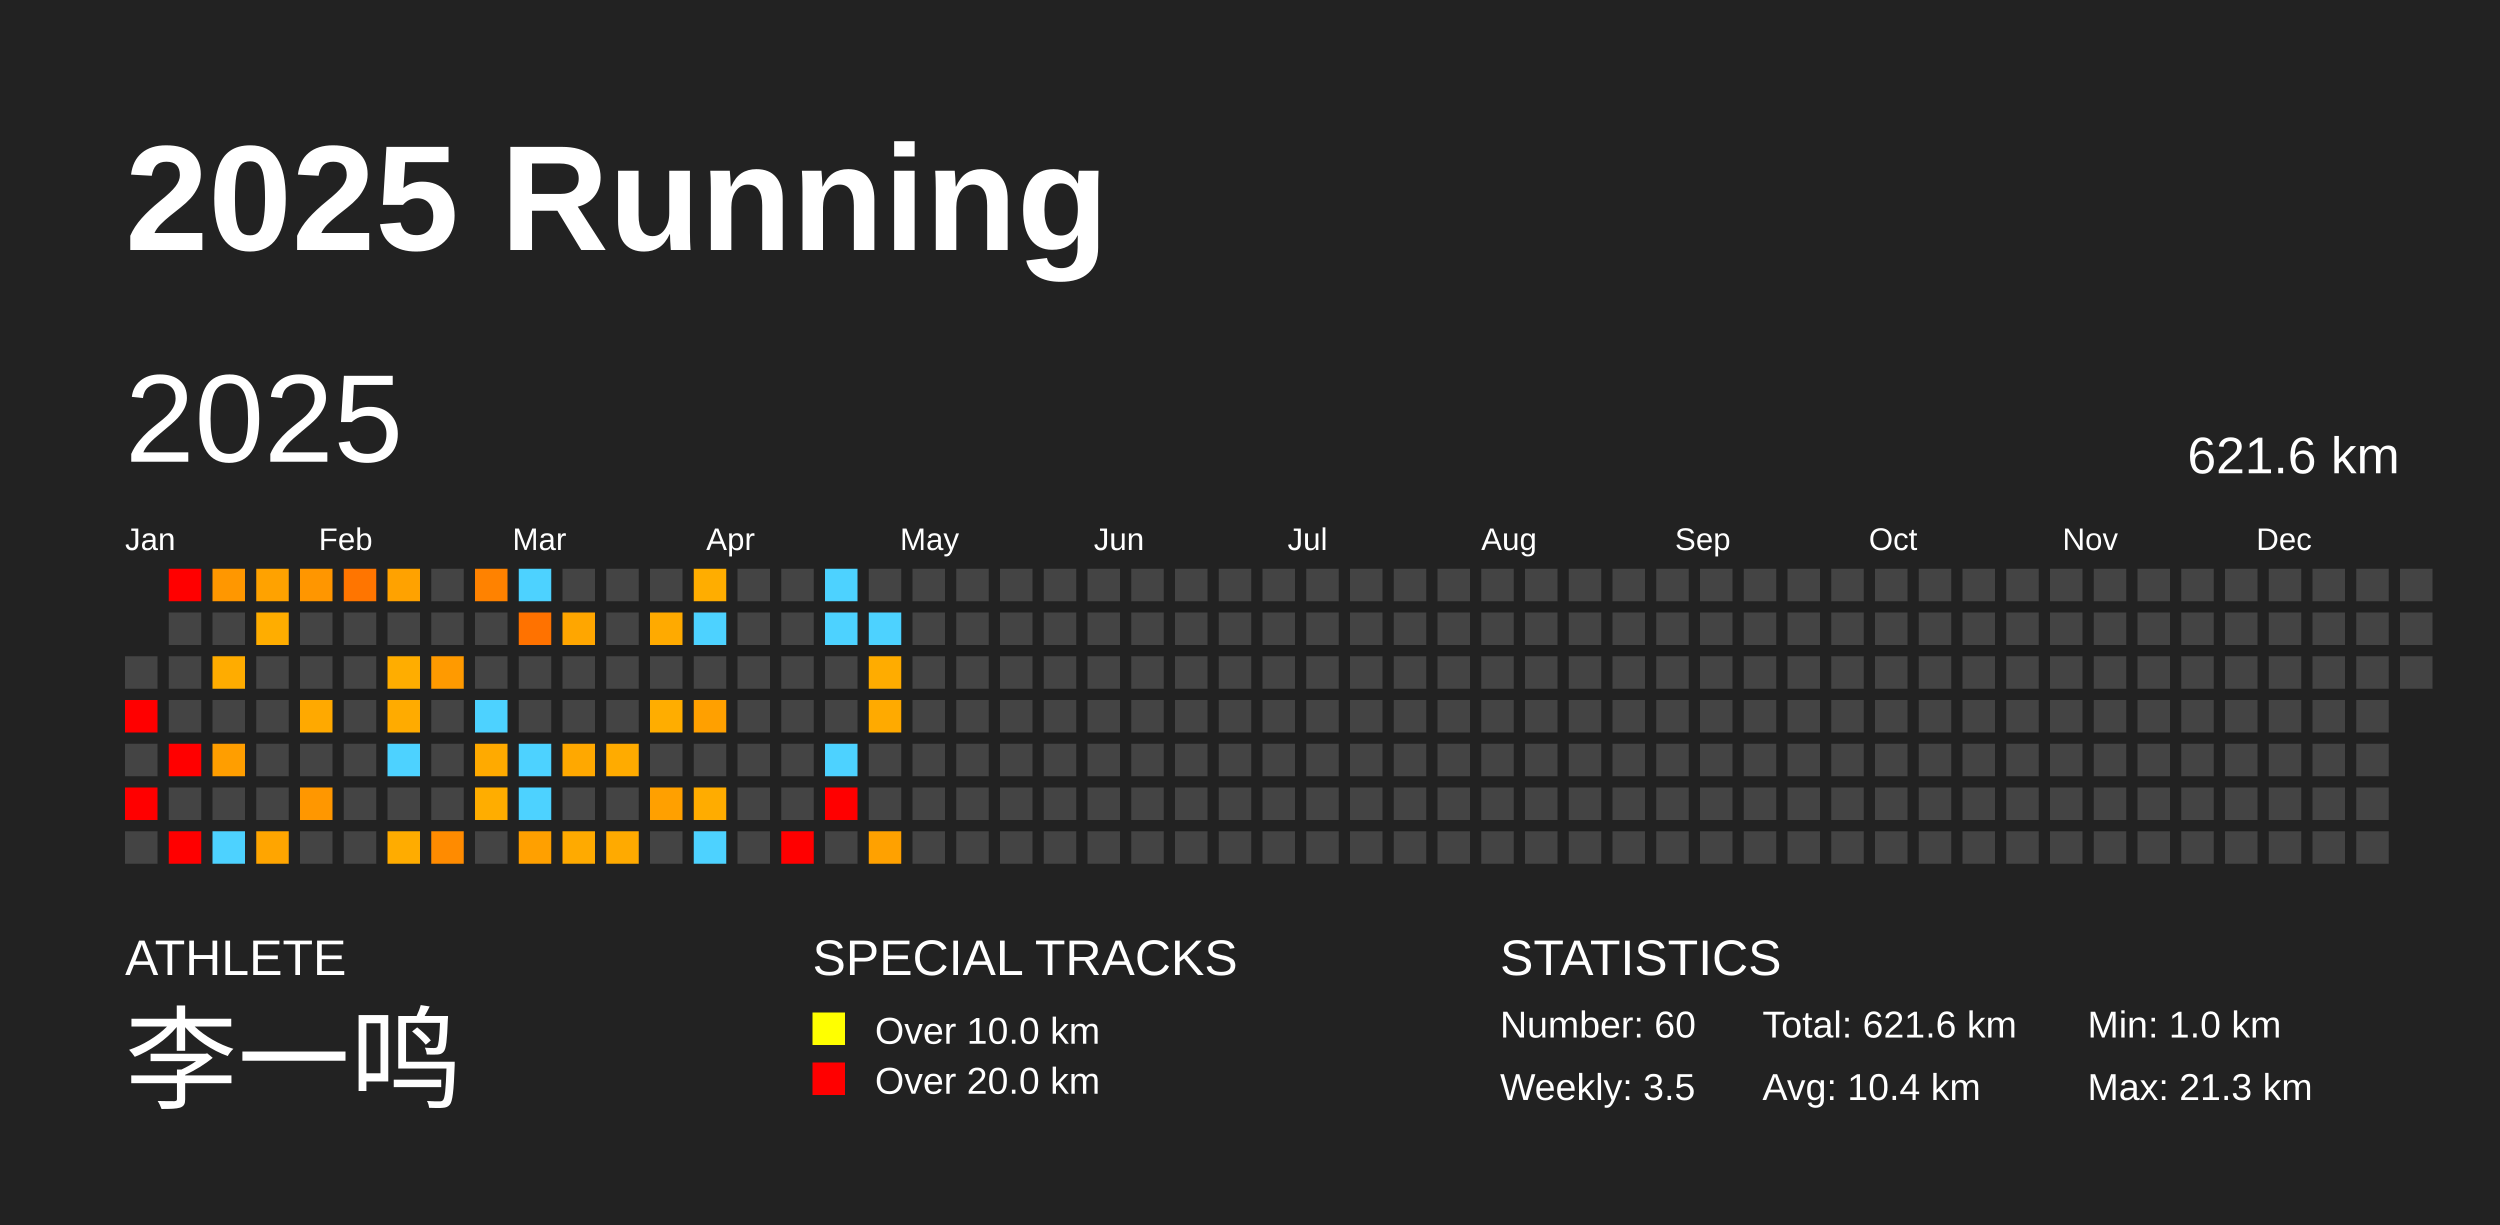
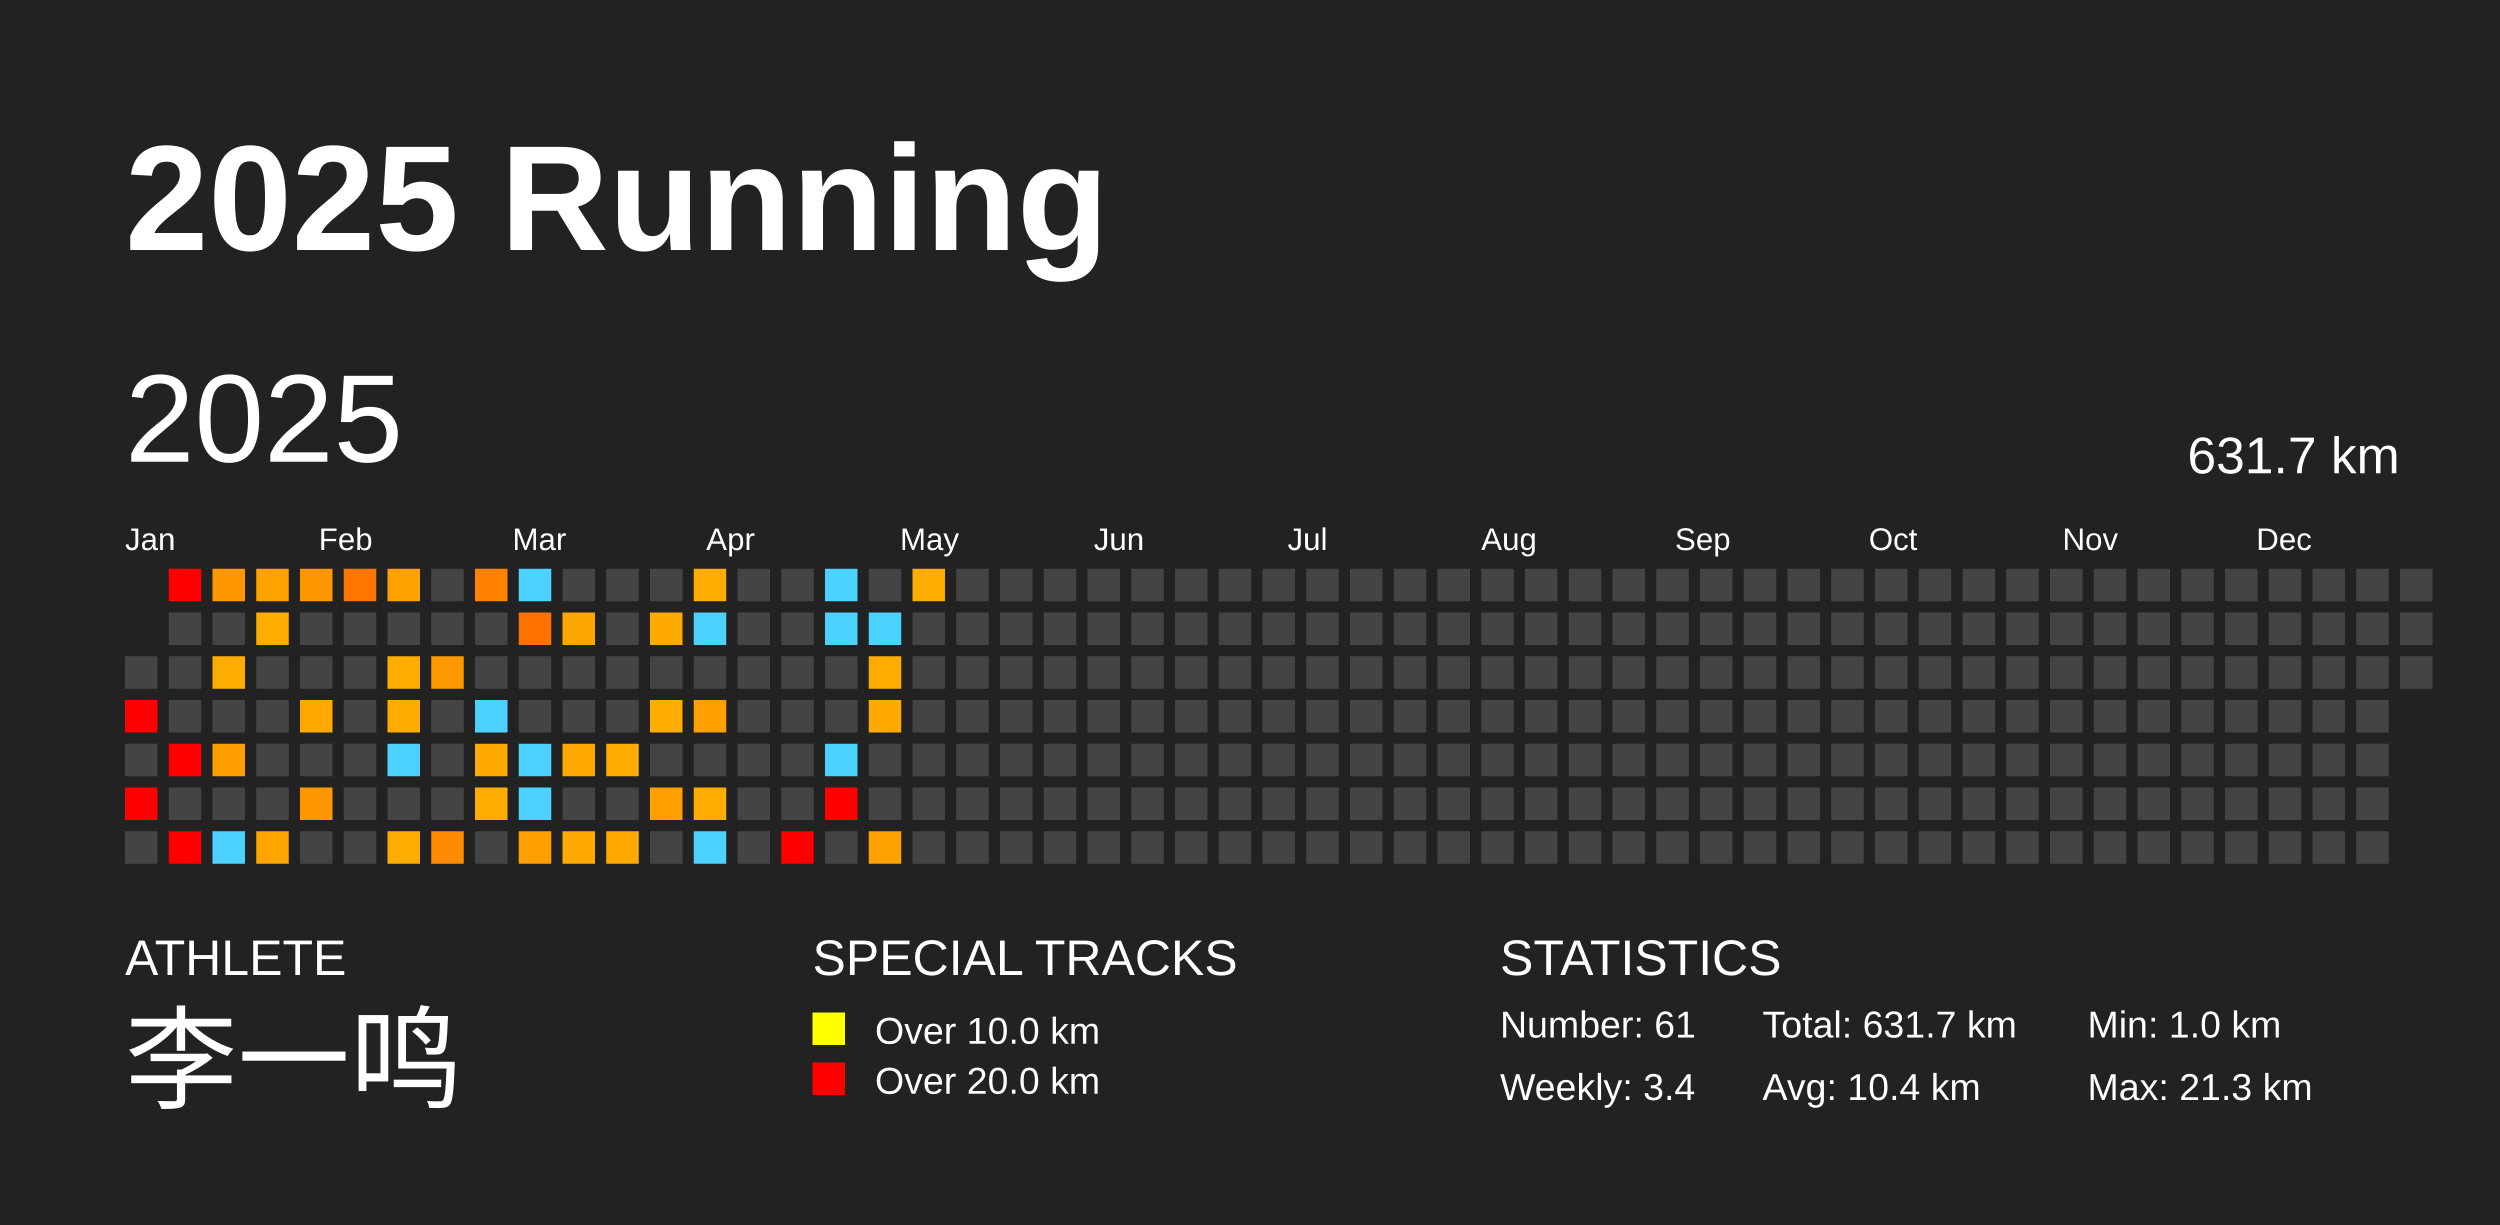
<svg xmlns="http://www.w3.org/2000/svg" baseProfile="full" height="98mm" version="1.1" viewBox="0,0,200,98" width="200mm">
  <defs />
  <rect fill="#222222" height="98" width="200" x="0" y="0" />
  <text fill="#FFFFFF" style="font-size:12px; font-family:Arial; font-weight:bold;" x="10" y="20">2025 Running</text>
  <text fill="#FFFFFF" style="font-size:4px; font-family:Arial" x="10" y="78">ATHLETE</text>
  <text fill="#FFFFFF" style="font-size:9px; font-family:Arial" x="10" y="88">李一鸣</text>
  <text fill="#FFFFFF" style="font-size:4px; font-family:Arial" x="65" y="78">SPECIAL TRACKS</text>
  <rect fill="yellow" height="2.6" width="2.6" x="65" y="81" />
  <text fill="#FFFFFF" style="font-size:3px; font-family:Arial" x="70" y="83.5">Over 10.0 km</text>
  <rect fill="red" height="2.6" width="2.6" x="65" y="85" />
  <text fill="#FFFFFF" style="font-size:3px; font-family:Arial" x="70" y="87.5">Over 20.0 km</text>
  <text fill="#FFFFFF" style="font-size:4px; font-family:Arial" x="120" y="78">STATISTICS</text>
-   <text fill="#FFFFFF" style="font-size:3px; font-family:Arial" x="120" y="83">Number: 60</text>
-   <text fill="#FFFFFF" style="font-size:3px; font-family:Arial" x="120" y="88">Weekly: 3.5</text>
-   <text fill="#FFFFFF" style="font-size:3px; font-family:Arial" x="141" y="83">Total: 621.6 km</text>
+   <text fill="#FFFFFF" style="font-size:3px; font-family:Arial" x="120" y="83">Number: 61</text>
+   <text fill="#FFFFFF" style="font-size:3px; font-family:Arial" x="120" y="88">Weekly: 3.4</text>
+   <text fill="#FFFFFF" style="font-size:3px; font-family:Arial" x="141" y="83">Total: 631.7 km</text>
  <text fill="#FFFFFF" style="font-size:3px; font-family:Arial" x="141" y="88">Avg: 10.4 km</text>
  <text fill="#FFFFFF" style="font-size:3px; font-family:Arial" x="167" y="83">Min: 1.0 km</text>
  <text fill="#FFFFFF" style="font-size:3px; font-family:Arial" x="167" y="88">Max: 21.3 km</text>
  <text dominant-baseline="hanging" fill="#FFFFFF" style="font-size:10.0px; font-family:Arial;" x="10" y="30">2025</text>
-   <text dominant-baseline="hanging" fill="#FFFFFF" style="font-size:4.125px; font-family:Arial;" x="175" y="35">621.6 km</text>
+   <text dominant-baseline="hanging" fill="#FFFFFF" style="font-size:4.125px; font-family:Arial;" x="175" y="35">631.7 km</text>
  <text fill="#FFFFFF" style="font-size:2.5px; font-family:Arial" x="10.0" y="44">Jan</text>
  <text fill="#FFFFFF" style="font-size:2.5px; font-family:Arial" x="25.5" y="44">Feb</text>
  <text fill="#FFFFFF" style="font-size:2.5px; font-family:Arial" x="41.0" y="44">Mar</text>
  <text fill="#FFFFFF" style="font-size:2.5px; font-family:Arial" x="56.5" y="44">Apr</text>
  <text fill="#FFFFFF" style="font-size:2.5px; font-family:Arial" x="72.0" y="44">May</text>
  <text fill="#FFFFFF" style="font-size:2.5px; font-family:Arial" x="87.5" y="44">Jun</text>
  <text fill="#FFFFFF" style="font-size:2.5px; font-family:Arial" x="103.0" y="44">Jul</text>
  <text fill="#FFFFFF" style="font-size:2.5px; font-family:Arial" x="118.5" y="44">Aug</text>
  <text fill="#FFFFFF" style="font-size:2.5px; font-family:Arial" x="134.0" y="44">Sep</text>
  <text fill="#FFFFFF" style="font-size:2.5px; font-family:Arial" x="149.5" y="44">Oct</text>
  <text fill="#FFFFFF" style="font-size:2.5px; font-family:Arial" x="165.0" y="44">Nov</text>
  <text fill="#FFFFFF" style="font-size:2.5px; font-family:Arial" x="180.5" y="44">Dec</text>
  <rect fill="#444444" height="2.6" width="2.6" x="10.0" y="52.5" />
  <rect fill="red" height="2.6" width="2.6" x="10.0" y="56.0" />
  <rect fill="#444444" height="2.6" width="2.6" x="10.0" y="59.5" />
  <rect fill="red" height="2.6" width="2.6" x="10.0" y="63.0" />
  <rect fill="#444444" height="2.6" width="2.6" x="10.0" y="66.5" />
  <rect fill="red" height="2.6" width="2.6" x="13.5" y="45.5" />
  <rect fill="#444444" height="2.6" width="2.6" x="13.5" y="49.0" />
  <rect fill="#444444" height="2.6" width="2.6" x="13.5" y="52.5" />
  <rect fill="#444444" height="2.6" width="2.6" x="13.5" y="56.0" />
  <rect fill="red" height="2.6" width="2.6" x="13.5" y="59.5" />
  <rect fill="#444444" height="2.6" width="2.6" x="13.5" y="63.0" />
  <rect fill="red" height="2.6" width="2.6" x="13.5" y="66.5" />
  <rect fill="#ff9700" height="2.6" width="2.6" x="17.0" y="45.5" />
  <rect fill="#444444" height="2.6" width="2.6" x="17.0" y="49.0" />
  <rect fill="#ffac00" height="2.6" width="2.6" x="17.0" y="52.5" />
  <rect fill="#444444" height="2.6" width="2.6" x="17.0" y="56.0" />
  <rect fill="#ff9e00" height="2.6" width="2.6" x="17.0" y="59.5" />
  <rect fill="#444444" height="2.6" width="2.6" x="17.0" y="63.0" />
  <rect fill="#4dd2ff" height="2.6" width="2.6" x="17.0" y="66.5" />
  <rect fill="#ffa200" height="2.6" width="2.6" x="20.5" y="45.5" />
  <rect fill="#ffad00" height="2.6" width="2.6" x="20.5" y="49.0" />
  <rect fill="#444444" height="2.6" width="2.6" x="20.5" y="52.5" />
  <rect fill="#444444" height="2.6" width="2.6" x="20.5" y="56.0" />
  <rect fill="#444444" height="2.6" width="2.6" x="20.5" y="59.5" />
  <rect fill="#444444" height="2.6" width="2.6" x="20.5" y="63.0" />
  <rect fill="#ffa500" height="2.6" width="2.6" x="20.5" y="66.5" />
  <rect fill="#ff9600" height="2.6" width="2.6" x="24.0" y="45.5" />
  <rect fill="#444444" height="2.6" width="2.6" x="24.0" y="49.0" />
  <rect fill="#444444" height="2.6" width="2.6" x="24.0" y="52.5" />
  <rect fill="#ffa900" height="2.6" width="2.6" x="24.0" y="56.0" />
  <rect fill="#444444" height="2.6" width="2.6" x="24.0" y="59.5" />
  <rect fill="#ff9700" height="2.6" width="2.6" x="24.0" y="63.0" />
  <rect fill="#444444" height="2.6" width="2.6" x="24.0" y="66.5" />
  <rect fill="#ff7500" height="2.6" width="2.6" x="27.5" y="45.5" />
  <rect fill="#444444" height="2.6" width="2.6" x="27.5" y="49.0" />
  <rect fill="#444444" height="2.6" width="2.6" x="27.5" y="52.5" />
  <rect fill="#444444" height="2.6" width="2.6" x="27.5" y="56.0" />
  <rect fill="#444444" height="2.6" width="2.6" x="27.5" y="59.5" />
  <rect fill="#444444" height="2.6" width="2.6" x="27.5" y="63.0" />
  <rect fill="#444444" height="2.6" width="2.6" x="27.5" y="66.5" />
  <rect fill="#ffa200" height="2.6" width="2.6" x="31.0" y="45.5" />
  <rect fill="#444444" height="2.6" width="2.6" x="31.0" y="49.0" />
  <rect fill="#ffad00" height="2.6" width="2.6" x="31.0" y="52.5" />
  <rect fill="#ffab00" height="2.6" width="2.6" x="31.0" y="56.0" />
  <rect fill="#4dd2ff" height="2.6" width="2.6" x="31.0" y="59.5" />
  <rect fill="#444444" height="2.6" width="2.6" x="31.0" y="63.0" />
  <rect fill="#ffac00" height="2.6" width="2.6" x="31.0" y="66.5" />
  <rect fill="#444444" height="2.6" width="2.6" x="34.5" y="45.5" />
  <rect fill="#444444" height="2.6" width="2.6" x="34.5" y="49.0" />
  <rect fill="#ff9a00" height="2.6" width="2.6" x="34.5" y="52.5" />
  <rect fill="#444444" height="2.6" width="2.6" x="34.5" y="56.0" />
  <rect fill="#444444" height="2.6" width="2.6" x="34.5" y="59.5" />
  <rect fill="#444444" height="2.6" width="2.6" x="34.5" y="63.0" />
  <rect fill="#ff8b00" height="2.6" width="2.6" x="34.5" y="66.5" />
  <rect fill="#ff8200" height="2.6" width="2.6" x="38.0" y="45.5" />
  <rect fill="#444444" height="2.6" width="2.6" x="38.0" y="49.0" />
  <rect fill="#444444" height="2.6" width="2.6" x="38.0" y="52.5" />
  <rect fill="#4dd2ff" height="2.6" width="2.6" x="38.0" y="56.0" />
  <rect fill="#ffaa00" height="2.6" width="2.6" x="38.0" y="59.5" />
  <rect fill="#ffad00" height="2.6" width="2.6" x="38.0" y="63.0" />
  <rect fill="#444444" height="2.6" width="2.6" x="38.0" y="66.5" />
  <rect fill="#4dd2ff" height="2.6" width="2.6" x="41.5" y="45.5" />
  <rect fill="#ff7200" height="2.6" width="2.6" x="41.5" y="49.0" />
  <rect fill="#444444" height="2.6" width="2.6" x="41.5" y="52.5" />
  <rect fill="#444444" height="2.6" width="2.6" x="41.5" y="56.0" />
  <rect fill="#4dd2ff" height="2.6" width="2.6" x="41.5" y="59.5" />
  <rect fill="#4dd2ff" height="2.6" width="2.6" x="41.5" y="63.0" />
  <rect fill="#ffa000" height="2.6" width="2.6" x="41.5" y="66.5" />
  <rect fill="#444444" height="2.6" width="2.6" x="45.0" y="45.5" />
  <rect fill="#ffa600" height="2.6" width="2.6" x="45.0" y="49.0" />
  <rect fill="#444444" height="2.6" width="2.6" x="45.0" y="52.5" />
  <rect fill="#444444" height="2.6" width="2.6" x="45.0" y="56.0" />
  <rect fill="#ffa800" height="2.6" width="2.6" x="45.0" y="59.5" />
  <rect fill="#444444" height="2.6" width="2.6" x="45.0" y="63.0" />
  <rect fill="#ffaa00" height="2.6" width="2.6" x="45.0" y="66.5" />
  <rect fill="#444444" height="2.6" width="2.6" x="48.5" y="45.5" />
  <rect fill="#444444" height="2.6" width="2.6" x="48.5" y="49.0" />
  <rect fill="#444444" height="2.6" width="2.6" x="48.5" y="52.5" />
  <rect fill="#444444" height="2.6" width="2.6" x="48.5" y="56.0" />
  <rect fill="#ffab00" height="2.6" width="2.6" x="48.5" y="59.5" />
  <rect fill="#444444" height="2.6" width="2.6" x="48.5" y="63.0" />
  <rect fill="#ffaa00" height="2.6" width="2.6" x="48.5" y="66.5" />
  <rect fill="#444444" height="2.6" width="2.6" x="52.0" y="45.5" />
  <rect fill="#ffaa00" height="2.6" width="2.6" x="52.0" y="49.0" />
  <rect fill="#444444" height="2.6" width="2.6" x="52.0" y="52.5" />
  <rect fill="#ffad00" height="2.6" width="2.6" x="52.0" y="56.0" />
  <rect fill="#444444" height="2.6" width="2.6" x="52.0" y="59.5" />
  <rect fill="#ffa000" height="2.6" width="2.6" x="52.0" y="63.0" />
  <rect fill="#444444" height="2.6" width="2.6" x="52.0" y="66.5" />
  <rect fill="#ffad00" height="2.6" width="2.6" x="55.5" y="45.5" />
  <rect fill="#4dd2ff" height="2.6" width="2.6" x="55.5" y="49.0" />
  <rect fill="#444444" height="2.6" width="2.6" x="55.5" y="52.5" />
  <rect fill="#ffa000" height="2.6" width="2.6" x="55.5" y="56.0" />
  <rect fill="#444444" height="2.6" width="2.6" x="55.5" y="59.5" />
  <rect fill="#ffac00" height="2.6" width="2.6" x="55.5" y="63.0" />
  <rect fill="#4dd2ff" height="2.6" width="2.6" x="55.5" y="66.5" />
  <rect fill="#444444" height="2.6" width="2.6" x="59.0" y="45.5" />
  <rect fill="#444444" height="2.6" width="2.6" x="59.0" y="49.0" />
  <rect fill="#444444" height="2.6" width="2.6" x="59.0" y="52.5" />
  <rect fill="#444444" height="2.6" width="2.6" x="59.0" y="56.0" />
  <rect fill="#444444" height="2.6" width="2.6" x="59.0" y="59.5" />
  <rect fill="#444444" height="2.6" width="2.6" x="59.0" y="63.0" />
  <rect fill="#444444" height="2.6" width="2.6" x="59.0" y="66.5" />
  <rect fill="#444444" height="2.6" width="2.6" x="62.5" y="45.5" />
  <rect fill="#444444" height="2.6" width="2.6" x="62.5" y="49.0" />
  <rect fill="#444444" height="2.6" width="2.6" x="62.5" y="52.5" />
  <rect fill="#444444" height="2.6" width="2.6" x="62.5" y="56.0" />
  <rect fill="#444444" height="2.6" width="2.6" x="62.5" y="59.5" />
  <rect fill="#444444" height="2.6" width="2.6" x="62.5" y="63.0" />
  <rect fill="red" height="2.6" width="2.6" x="62.5" y="66.5" />
  <rect fill="#4dd2ff" height="2.6" width="2.6" x="66.0" y="45.5" />
  <rect fill="#4dd2ff" height="2.6" width="2.6" x="66.0" y="49.0" />
  <rect fill="#444444" height="2.6" width="2.6" x="66.0" y="52.5" />
  <rect fill="#444444" height="2.6" width="2.6" x="66.0" y="56.0" />
  <rect fill="#4dd2ff" height="2.6" width="2.6" x="66.0" y="59.5" />
  <rect fill="red" height="2.6" width="2.6" x="66.0" y="63.0" />
  <rect fill="#444444" height="2.6" width="2.6" x="66.0" y="66.5" />
  <rect fill="#444444" height="2.6" width="2.6" x="69.5" y="45.5" />
  <rect fill="#4dd2ff" height="2.6" width="2.6" x="69.5" y="49.0" />
  <rect fill="#ffac00" height="2.6" width="2.6" x="69.5" y="52.5" />
  <rect fill="#ffaa00" height="2.6" width="2.6" x="69.5" y="56.0" />
  <rect fill="#444444" height="2.6" width="2.6" x="69.5" y="59.5" />
  <rect fill="#444444" height="2.6" width="2.6" x="69.5" y="63.0" />
  <rect fill="#ffa100" height="2.6" width="2.6" x="69.5" y="66.5" />
-   <rect fill="#444444" height="2.6" width="2.6" x="73.0" y="45.5" />
+   <rect fill="#ffad00" height="2.6" width="2.6" x="73.0" y="45.5" />
  <rect fill="#444444" height="2.6" width="2.6" x="73.0" y="49.0" />
  <rect fill="#444444" height="2.6" width="2.6" x="73.0" y="52.5" />
  <rect fill="#444444" height="2.6" width="2.6" x="73.0" y="56.0" />
  <rect fill="#444444" height="2.6" width="2.6" x="73.0" y="59.5" />
  <rect fill="#444444" height="2.6" width="2.6" x="73.0" y="63.0" />
  <rect fill="#444444" height="2.6" width="2.6" x="73.0" y="66.5" />
  <rect fill="#444444" height="2.6" width="2.6" x="76.5" y="45.5" />
  <rect fill="#444444" height="2.6" width="2.6" x="76.5" y="49.0" />
  <rect fill="#444444" height="2.6" width="2.6" x="76.5" y="52.5" />
  <rect fill="#444444" height="2.6" width="2.6" x="76.5" y="56.0" />
  <rect fill="#444444" height="2.6" width="2.6" x="76.5" y="59.5" />
  <rect fill="#444444" height="2.6" width="2.6" x="76.5" y="63.0" />
  <rect fill="#444444" height="2.6" width="2.6" x="76.5" y="66.5" />
  <rect fill="#444444" height="2.6" width="2.6" x="80.0" y="45.5" />
  <rect fill="#444444" height="2.6" width="2.6" x="80.0" y="49.0" />
  <rect fill="#444444" height="2.6" width="2.6" x="80.0" y="52.5" />
  <rect fill="#444444" height="2.6" width="2.6" x="80.0" y="56.0" />
  <rect fill="#444444" height="2.6" width="2.6" x="80.0" y="59.5" />
  <rect fill="#444444" height="2.6" width="2.6" x="80.0" y="63.0" />
  <rect fill="#444444" height="2.6" width="2.6" x="80.0" y="66.5" />
  <rect fill="#444444" height="2.6" width="2.6" x="83.5" y="45.5" />
  <rect fill="#444444" height="2.6" width="2.6" x="83.5" y="49.0" />
  <rect fill="#444444" height="2.6" width="2.6" x="83.5" y="52.5" />
  <rect fill="#444444" height="2.6" width="2.6" x="83.5" y="56.0" />
  <rect fill="#444444" height="2.6" width="2.6" x="83.5" y="59.5" />
  <rect fill="#444444" height="2.6" width="2.6" x="83.5" y="63.0" />
  <rect fill="#444444" height="2.6" width="2.6" x="83.5" y="66.5" />
  <rect fill="#444444" height="2.6" width="2.6" x="87.0" y="45.5" />
  <rect fill="#444444" height="2.6" width="2.6" x="87.0" y="49.0" />
  <rect fill="#444444" height="2.6" width="2.6" x="87.0" y="52.5" />
  <rect fill="#444444" height="2.6" width="2.6" x="87.0" y="56.0" />
  <rect fill="#444444" height="2.6" width="2.6" x="87.0" y="59.5" />
  <rect fill="#444444" height="2.6" width="2.6" x="87.0" y="63.0" />
  <rect fill="#444444" height="2.6" width="2.6" x="87.0" y="66.5" />
  <rect fill="#444444" height="2.6" width="2.6" x="90.5" y="45.5" />
  <rect fill="#444444" height="2.6" width="2.6" x="90.5" y="49.0" />
  <rect fill="#444444" height="2.6" width="2.6" x="90.5" y="52.5" />
  <rect fill="#444444" height="2.6" width="2.6" x="90.5" y="56.0" />
  <rect fill="#444444" height="2.6" width="2.6" x="90.5" y="59.5" />
  <rect fill="#444444" height="2.6" width="2.6" x="90.5" y="63.0" />
  <rect fill="#444444" height="2.6" width="2.6" x="90.5" y="66.5" />
  <rect fill="#444444" height="2.6" width="2.6" x="94.0" y="45.5" />
  <rect fill="#444444" height="2.6" width="2.6" x="94.0" y="49.0" />
  <rect fill="#444444" height="2.6" width="2.6" x="94.0" y="52.5" />
  <rect fill="#444444" height="2.6" width="2.6" x="94.0" y="56.0" />
  <rect fill="#444444" height="2.6" width="2.6" x="94.0" y="59.5" />
  <rect fill="#444444" height="2.6" width="2.6" x="94.0" y="63.0" />
  <rect fill="#444444" height="2.6" width="2.6" x="94.0" y="66.5" />
  <rect fill="#444444" height="2.6" width="2.6" x="97.5" y="45.5" />
  <rect fill="#444444" height="2.6" width="2.6" x="97.5" y="49.0" />
  <rect fill="#444444" height="2.6" width="2.6" x="97.5" y="52.5" />
  <rect fill="#444444" height="2.6" width="2.6" x="97.5" y="56.0" />
  <rect fill="#444444" height="2.6" width="2.6" x="97.5" y="59.5" />
  <rect fill="#444444" height="2.6" width="2.6" x="97.5" y="63.0" />
  <rect fill="#444444" height="2.6" width="2.6" x="97.5" y="66.5" />
  <rect fill="#444444" height="2.6" width="2.6" x="101.0" y="45.5" />
  <rect fill="#444444" height="2.6" width="2.6" x="101.0" y="49.0" />
  <rect fill="#444444" height="2.6" width="2.6" x="101.0" y="52.5" />
  <rect fill="#444444" height="2.6" width="2.6" x="101.0" y="56.0" />
  <rect fill="#444444" height="2.6" width="2.6" x="101.0" y="59.5" />
  <rect fill="#444444" height="2.6" width="2.6" x="101.0" y="63.0" />
  <rect fill="#444444" height="2.6" width="2.6" x="101.0" y="66.5" />
  <rect fill="#444444" height="2.6" width="2.6" x="104.5" y="45.5" />
  <rect fill="#444444" height="2.6" width="2.6" x="104.5" y="49.0" />
  <rect fill="#444444" height="2.6" width="2.6" x="104.5" y="52.5" />
  <rect fill="#444444" height="2.6" width="2.6" x="104.5" y="56.0" />
  <rect fill="#444444" height="2.6" width="2.6" x="104.5" y="59.5" />
  <rect fill="#444444" height="2.6" width="2.6" x="104.5" y="63.0" />
  <rect fill="#444444" height="2.6" width="2.6" x="104.5" y="66.5" />
  <rect fill="#444444" height="2.6" width="2.6" x="108.0" y="45.5" />
  <rect fill="#444444" height="2.6" width="2.6" x="108.0" y="49.0" />
  <rect fill="#444444" height="2.6" width="2.6" x="108.0" y="52.5" />
  <rect fill="#444444" height="2.6" width="2.6" x="108.0" y="56.0" />
  <rect fill="#444444" height="2.6" width="2.6" x="108.0" y="59.5" />
  <rect fill="#444444" height="2.6" width="2.6" x="108.0" y="63.0" />
  <rect fill="#444444" height="2.6" width="2.6" x="108.0" y="66.5" />
  <rect fill="#444444" height="2.6" width="2.6" x="111.5" y="45.5" />
  <rect fill="#444444" height="2.6" width="2.6" x="111.5" y="49.0" />
  <rect fill="#444444" height="2.6" width="2.6" x="111.5" y="52.5" />
  <rect fill="#444444" height="2.6" width="2.6" x="111.5" y="56.0" />
  <rect fill="#444444" height="2.6" width="2.6" x="111.5" y="59.5" />
  <rect fill="#444444" height="2.6" width="2.6" x="111.5" y="63.0" />
  <rect fill="#444444" height="2.6" width="2.6" x="111.5" y="66.5" />
  <rect fill="#444444" height="2.6" width="2.6" x="115.0" y="45.5" />
  <rect fill="#444444" height="2.6" width="2.6" x="115.0" y="49.0" />
  <rect fill="#444444" height="2.6" width="2.6" x="115.0" y="52.5" />
  <rect fill="#444444" height="2.6" width="2.6" x="115.0" y="56.0" />
  <rect fill="#444444" height="2.6" width="2.6" x="115.0" y="59.5" />
  <rect fill="#444444" height="2.6" width="2.6" x="115.0" y="63.0" />
  <rect fill="#444444" height="2.6" width="2.6" x="115.0" y="66.5" />
  <rect fill="#444444" height="2.6" width="2.6" x="118.5" y="45.5" />
  <rect fill="#444444" height="2.6" width="2.6" x="118.5" y="49.0" />
  <rect fill="#444444" height="2.6" width="2.6" x="118.5" y="52.5" />
  <rect fill="#444444" height="2.6" width="2.6" x="118.5" y="56.0" />
  <rect fill="#444444" height="2.6" width="2.6" x="118.5" y="59.5" />
  <rect fill="#444444" height="2.6" width="2.6" x="118.5" y="63.0" />
  <rect fill="#444444" height="2.6" width="2.6" x="118.5" y="66.5" />
  <rect fill="#444444" height="2.6" width="2.6" x="122.0" y="45.5" />
  <rect fill="#444444" height="2.6" width="2.6" x="122.0" y="49.0" />
  <rect fill="#444444" height="2.6" width="2.6" x="122.0" y="52.5" />
  <rect fill="#444444" height="2.6" width="2.6" x="122.0" y="56.0" />
  <rect fill="#444444" height="2.6" width="2.6" x="122.0" y="59.5" />
  <rect fill="#444444" height="2.6" width="2.6" x="122.0" y="63.0" />
  <rect fill="#444444" height="2.6" width="2.6" x="122.0" y="66.5" />
  <rect fill="#444444" height="2.6" width="2.6" x="125.5" y="45.5" />
  <rect fill="#444444" height="2.6" width="2.6" x="125.5" y="49.0" />
  <rect fill="#444444" height="2.6" width="2.6" x="125.5" y="52.5" />
  <rect fill="#444444" height="2.6" width="2.6" x="125.5" y="56.0" />
  <rect fill="#444444" height="2.6" width="2.6" x="125.5" y="59.5" />
  <rect fill="#444444" height="2.6" width="2.6" x="125.5" y="63.0" />
  <rect fill="#444444" height="2.6" width="2.6" x="125.5" y="66.5" />
  <rect fill="#444444" height="2.6" width="2.6" x="129.0" y="45.5" />
  <rect fill="#444444" height="2.6" width="2.6" x="129.0" y="49.0" />
  <rect fill="#444444" height="2.6" width="2.6" x="129.0" y="52.5" />
  <rect fill="#444444" height="2.6" width="2.6" x="129.0" y="56.0" />
  <rect fill="#444444" height="2.6" width="2.6" x="129.0" y="59.5" />
  <rect fill="#444444" height="2.6" width="2.6" x="129.0" y="63.0" />
  <rect fill="#444444" height="2.6" width="2.6" x="129.0" y="66.5" />
  <rect fill="#444444" height="2.6" width="2.6" x="132.5" y="45.5" />
  <rect fill="#444444" height="2.6" width="2.6" x="132.5" y="49.0" />
  <rect fill="#444444" height="2.6" width="2.6" x="132.5" y="52.5" />
  <rect fill="#444444" height="2.6" width="2.6" x="132.5" y="56.0" />
  <rect fill="#444444" height="2.6" width="2.6" x="132.5" y="59.5" />
  <rect fill="#444444" height="2.6" width="2.6" x="132.5" y="63.0" />
  <rect fill="#444444" height="2.6" width="2.6" x="132.5" y="66.5" />
  <rect fill="#444444" height="2.6" width="2.6" x="136.0" y="45.5" />
  <rect fill="#444444" height="2.6" width="2.6" x="136.0" y="49.0" />
  <rect fill="#444444" height="2.6" width="2.6" x="136.0" y="52.5" />
  <rect fill="#444444" height="2.6" width="2.6" x="136.0" y="56.0" />
  <rect fill="#444444" height="2.6" width="2.6" x="136.0" y="59.5" />
  <rect fill="#444444" height="2.6" width="2.6" x="136.0" y="63.0" />
  <rect fill="#444444" height="2.6" width="2.6" x="136.0" y="66.5" />
  <rect fill="#444444" height="2.6" width="2.6" x="139.5" y="45.5" />
  <rect fill="#444444" height="2.6" width="2.6" x="139.5" y="49.0" />
  <rect fill="#444444" height="2.6" width="2.6" x="139.5" y="52.5" />
  <rect fill="#444444" height="2.6" width="2.6" x="139.5" y="56.0" />
  <rect fill="#444444" height="2.6" width="2.6" x="139.5" y="59.5" />
  <rect fill="#444444" height="2.6" width="2.6" x="139.5" y="63.0" />
  <rect fill="#444444" height="2.6" width="2.6" x="139.5" y="66.5" />
  <rect fill="#444444" height="2.6" width="2.6" x="143.0" y="45.5" />
  <rect fill="#444444" height="2.6" width="2.6" x="143.0" y="49.0" />
  <rect fill="#444444" height="2.6" width="2.6" x="143.0" y="52.5" />
  <rect fill="#444444" height="2.6" width="2.6" x="143.0" y="56.0" />
  <rect fill="#444444" height="2.6" width="2.6" x="143.0" y="59.5" />
  <rect fill="#444444" height="2.6" width="2.6" x="143.0" y="63.0" />
  <rect fill="#444444" height="2.6" width="2.6" x="143.0" y="66.5" />
  <rect fill="#444444" height="2.6" width="2.6" x="146.5" y="45.5" />
  <rect fill="#444444" height="2.6" width="2.6" x="146.5" y="49.0" />
  <rect fill="#444444" height="2.6" width="2.6" x="146.5" y="52.5" />
  <rect fill="#444444" height="2.6" width="2.6" x="146.5" y="56.0" />
  <rect fill="#444444" height="2.6" width="2.6" x="146.5" y="59.5" />
  <rect fill="#444444" height="2.6" width="2.6" x="146.5" y="63.0" />
  <rect fill="#444444" height="2.6" width="2.6" x="146.5" y="66.5" />
  <rect fill="#444444" height="2.6" width="2.6" x="150.0" y="45.5" />
  <rect fill="#444444" height="2.6" width="2.6" x="150.0" y="49.0" />
  <rect fill="#444444" height="2.6" width="2.6" x="150.0" y="52.5" />
  <rect fill="#444444" height="2.6" width="2.6" x="150.0" y="56.0" />
  <rect fill="#444444" height="2.6" width="2.6" x="150.0" y="59.5" />
  <rect fill="#444444" height="2.6" width="2.6" x="150.0" y="63.0" />
  <rect fill="#444444" height="2.6" width="2.6" x="150.0" y="66.5" />
  <rect fill="#444444" height="2.6" width="2.6" x="153.5" y="45.5" />
  <rect fill="#444444" height="2.6" width="2.6" x="153.5" y="49.0" />
  <rect fill="#444444" height="2.6" width="2.6" x="153.5" y="52.5" />
  <rect fill="#444444" height="2.6" width="2.6" x="153.5" y="56.0" />
  <rect fill="#444444" height="2.6" width="2.6" x="153.5" y="59.5" />
  <rect fill="#444444" height="2.6" width="2.6" x="153.5" y="63.0" />
  <rect fill="#444444" height="2.6" width="2.6" x="153.5" y="66.5" />
  <rect fill="#444444" height="2.6" width="2.6" x="157.0" y="45.5" />
  <rect fill="#444444" height="2.6" width="2.6" x="157.0" y="49.0" />
  <rect fill="#444444" height="2.6" width="2.6" x="157.0" y="52.5" />
  <rect fill="#444444" height="2.6" width="2.6" x="157.0" y="56.0" />
  <rect fill="#444444" height="2.6" width="2.6" x="157.0" y="59.5" />
  <rect fill="#444444" height="2.6" width="2.6" x="157.0" y="63.0" />
  <rect fill="#444444" height="2.6" width="2.6" x="157.0" y="66.5" />
  <rect fill="#444444" height="2.6" width="2.6" x="160.5" y="45.5" />
  <rect fill="#444444" height="2.6" width="2.6" x="160.5" y="49.0" />
  <rect fill="#444444" height="2.6" width="2.6" x="160.5" y="52.5" />
  <rect fill="#444444" height="2.6" width="2.6" x="160.5" y="56.0" />
  <rect fill="#444444" height="2.6" width="2.6" x="160.5" y="59.5" />
  <rect fill="#444444" height="2.6" width="2.6" x="160.5" y="63.0" />
  <rect fill="#444444" height="2.6" width="2.6" x="160.5" y="66.5" />
  <rect fill="#444444" height="2.6" width="2.6" x="164.0" y="45.5" />
  <rect fill="#444444" height="2.6" width="2.6" x="164.0" y="49.0" />
  <rect fill="#444444" height="2.6" width="2.6" x="164.0" y="52.5" />
  <rect fill="#444444" height="2.6" width="2.6" x="164.0" y="56.0" />
  <rect fill="#444444" height="2.6" width="2.6" x="164.0" y="59.5" />
  <rect fill="#444444" height="2.6" width="2.6" x="164.0" y="63.0" />
  <rect fill="#444444" height="2.6" width="2.6" x="164.0" y="66.5" />
  <rect fill="#444444" height="2.6" width="2.6" x="167.5" y="45.5" />
  <rect fill="#444444" height="2.6" width="2.6" x="167.5" y="49.0" />
  <rect fill="#444444" height="2.6" width="2.6" x="167.5" y="52.5" />
  <rect fill="#444444" height="2.6" width="2.6" x="167.5" y="56.0" />
  <rect fill="#444444" height="2.6" width="2.6" x="167.5" y="59.5" />
  <rect fill="#444444" height="2.6" width="2.6" x="167.5" y="63.0" />
  <rect fill="#444444" height="2.6" width="2.6" x="167.5" y="66.5" />
  <rect fill="#444444" height="2.6" width="2.6" x="171.0" y="45.5" />
  <rect fill="#444444" height="2.6" width="2.6" x="171.0" y="49.0" />
  <rect fill="#444444" height="2.6" width="2.6" x="171.0" y="52.5" />
  <rect fill="#444444" height="2.6" width="2.6" x="171.0" y="56.0" />
  <rect fill="#444444" height="2.6" width="2.6" x="171.0" y="59.5" />
  <rect fill="#444444" height="2.6" width="2.6" x="171.0" y="63.0" />
  <rect fill="#444444" height="2.6" width="2.6" x="171.0" y="66.5" />
  <rect fill="#444444" height="2.6" width="2.6" x="174.5" y="45.5" />
  <rect fill="#444444" height="2.6" width="2.6" x="174.5" y="49.0" />
  <rect fill="#444444" height="2.6" width="2.6" x="174.5" y="52.5" />
  <rect fill="#444444" height="2.6" width="2.6" x="174.5" y="56.0" />
  <rect fill="#444444" height="2.6" width="2.6" x="174.5" y="59.5" />
  <rect fill="#444444" height="2.6" width="2.6" x="174.5" y="63.0" />
  <rect fill="#444444" height="2.6" width="2.6" x="174.5" y="66.5" />
  <rect fill="#444444" height="2.6" width="2.6" x="178.0" y="45.5" />
  <rect fill="#444444" height="2.6" width="2.6" x="178.0" y="49.0" />
  <rect fill="#444444" height="2.6" width="2.6" x="178.0" y="52.5" />
  <rect fill="#444444" height="2.6" width="2.6" x="178.0" y="56.0" />
  <rect fill="#444444" height="2.6" width="2.6" x="178.0" y="59.5" />
  <rect fill="#444444" height="2.6" width="2.6" x="178.0" y="63.0" />
  <rect fill="#444444" height="2.6" width="2.6" x="178.0" y="66.5" />
  <rect fill="#444444" height="2.6" width="2.6" x="181.5" y="45.5" />
  <rect fill="#444444" height="2.6" width="2.6" x="181.5" y="49.0" />
  <rect fill="#444444" height="2.6" width="2.6" x="181.5" y="52.5" />
  <rect fill="#444444" height="2.6" width="2.6" x="181.5" y="56.0" />
  <rect fill="#444444" height="2.6" width="2.6" x="181.5" y="59.5" />
  <rect fill="#444444" height="2.6" width="2.6" x="181.5" y="63.0" />
  <rect fill="#444444" height="2.6" width="2.6" x="181.5" y="66.5" />
  <rect fill="#444444" height="2.6" width="2.6" x="185.0" y="45.5" />
  <rect fill="#444444" height="2.6" width="2.6" x="185.0" y="49.0" />
  <rect fill="#444444" height="2.6" width="2.6" x="185.0" y="52.5" />
  <rect fill="#444444" height="2.6" width="2.6" x="185.0" y="56.0" />
  <rect fill="#444444" height="2.6" width="2.6" x="185.0" y="59.5" />
  <rect fill="#444444" height="2.6" width="2.6" x="185.0" y="63.0" />
  <rect fill="#444444" height="2.6" width="2.6" x="185.0" y="66.5" />
  <rect fill="#444444" height="2.6" width="2.6" x="188.5" y="45.5" />
  <rect fill="#444444" height="2.6" width="2.6" x="188.5" y="49.0" />
  <rect fill="#444444" height="2.6" width="2.6" x="188.5" y="52.5" />
  <rect fill="#444444" height="2.6" width="2.6" x="188.5" y="56.0" />
  <rect fill="#444444" height="2.6" width="2.6" x="188.5" y="59.5" />
  <rect fill="#444444" height="2.6" width="2.6" x="188.5" y="63.0" />
  <rect fill="#444444" height="2.6" width="2.6" x="188.5" y="66.5" />
  <rect fill="#444444" height="2.6" width="2.6" x="192.0" y="45.5" />
  <rect fill="#444444" height="2.6" width="2.6" x="192.0" y="49.0" />
  <rect fill="#444444" height="2.6" width="2.6" x="192.0" y="52.5" />
</svg>
